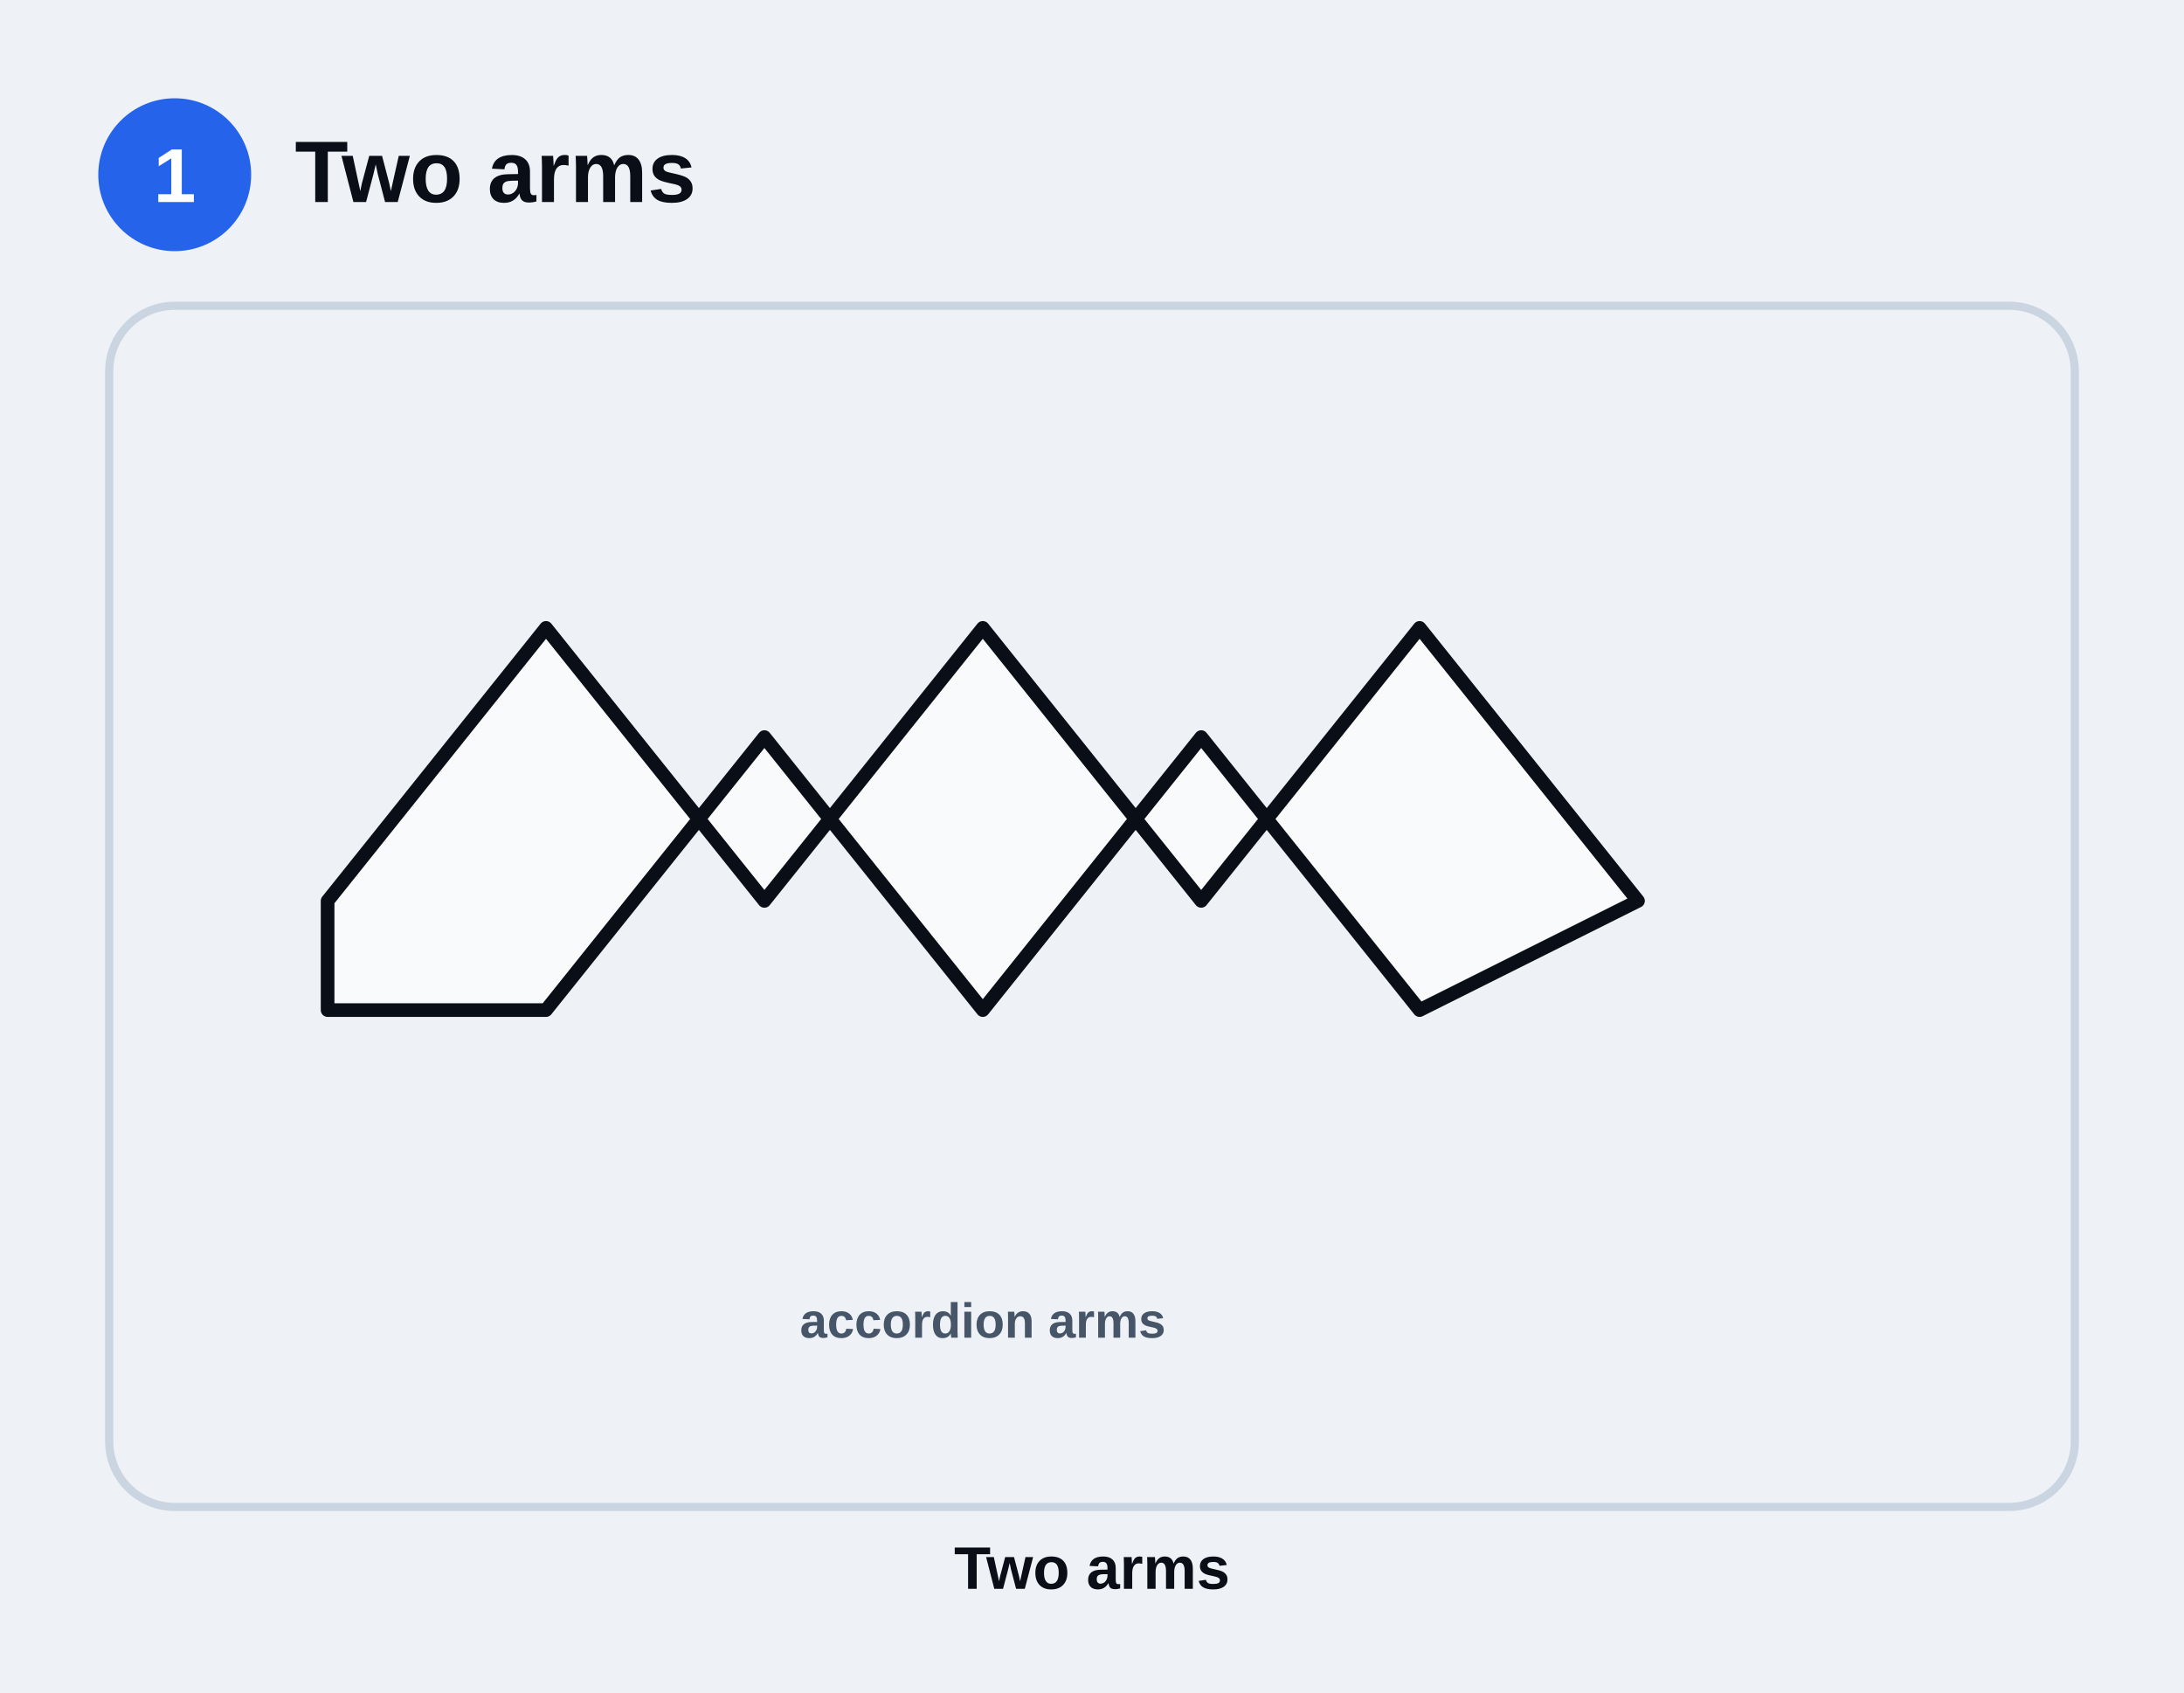
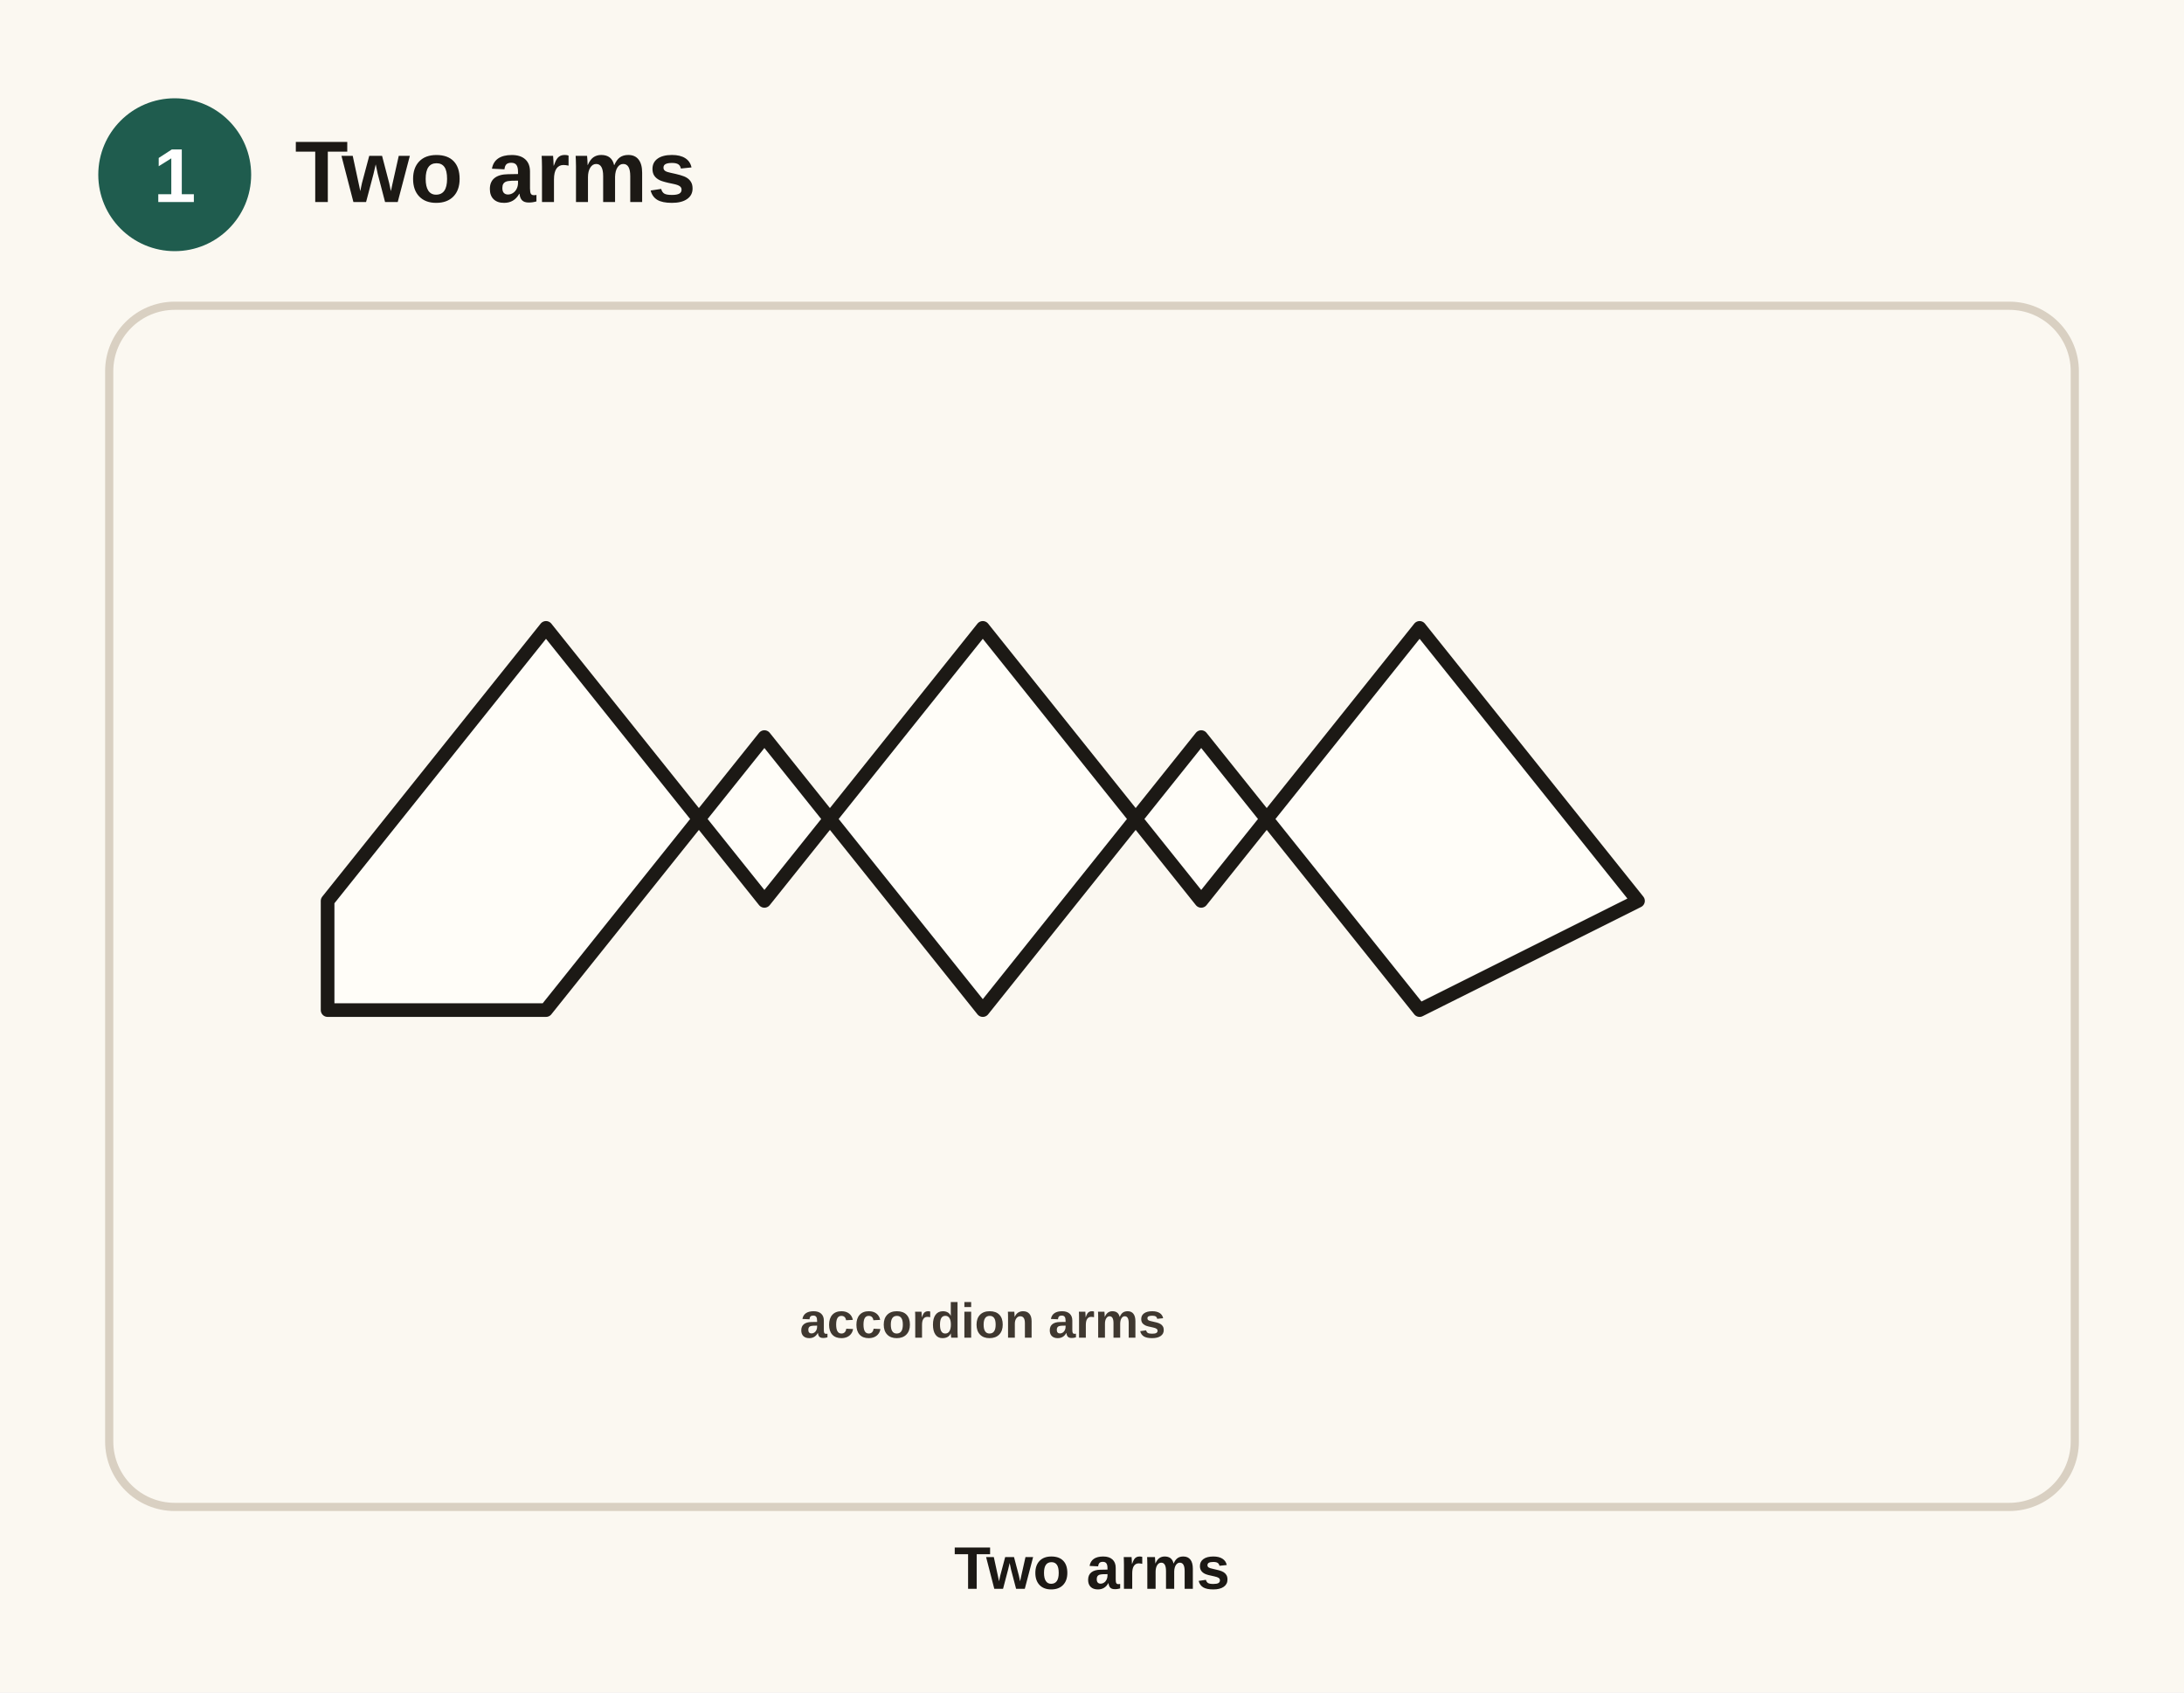
<svg xmlns="http://www.w3.org/2000/svg" width="800" height="620" viewBox="0 0 800 620" role="img">
  <defs>
    <marker id="arrow" viewBox="0 0 10 10" refX="8" refY="5" markerWidth="8" markerHeight="8" orient="auto-start-reverse">
-       <path d="M 0 0 L 10 5 L 0 10 z" fill="#2563EB" />
+       <path d="M 0 0 L 10 5 L 0 10 z" fill="#1f5c4e" />
    </marker>
  </defs>
-   <rect width="800" height="620" fill="#EEF2F7" />
-   <circle cx="64" cy="64" r="28" fill="#2563EB" />
+   <rect width="800" height="620" fill="#fbf8f1" />
+   <circle cx="64" cy="64" r="28" fill="#1f5c4e" />
  <text x="64" y="74" text-anchor="middle" font-size="28" font-family="Arial,Helvetica,sans-serif" font-weight="700" fill="#FFFFFF">1</text>
-   <text x="108" y="74" font-size="32" font-family="Arial,Helvetica,sans-serif" font-weight="700" fill="#0A0E17">Two arms</text>
-   <rect x="40" y="112" width="720" height="440" rx="24" fill="#EEF2F7" stroke="#CBD5E1" stroke-width="3" />
+   <text x="108" y="74" font-size="32" font-family="Arial,Helvetica,sans-serif" font-weight="700" fill="#1c1915">Two arms</text>
+   <rect x="40" y="112" width="720" height="440" rx="24" fill="#fbf8f1" stroke="#d9d0c2" stroke-width="3" />
  <g transform="translate(80,150)">
-     <polygon points="40,180 120,80 200,180 280,80 360,180 440,80 520,180 440,220 360,120 280,220 200,120 120,220 40,220" fill="#F8FAFC" stroke="#0A0E17" stroke-width="5" stroke-linejoin="round" />
-     <text x="280" y="340" text-anchor="middle" font-size="18" font-family="Arial,Helvetica,sans-serif" font-weight="600" fill="#475569">accordion arms</text>
+     <polygon points="40,180 120,80 200,180 280,80 360,180 440,80 520,180 440,220 360,120 280,220 200,120 120,220 40,220" fill="#fffdf8" stroke="#1c1915" stroke-width="5" stroke-linejoin="round" />
+     <text x="280" y="340" text-anchor="middle" font-size="18" font-family="Arial,Helvetica,sans-serif" font-weight="600" fill="#3f3830">accordion arms</text>
  </g>
-   <text x="400" y="582" text-anchor="middle" font-size="22" font-family="Arial,Helvetica,sans-serif" font-weight="700" fill="#0A0E17">Two arms</text>
+   <text x="400" y="582" text-anchor="middle" font-size="22" font-family="Arial,Helvetica,sans-serif" font-weight="700" fill="#1c1915">Two arms</text>
</svg>
